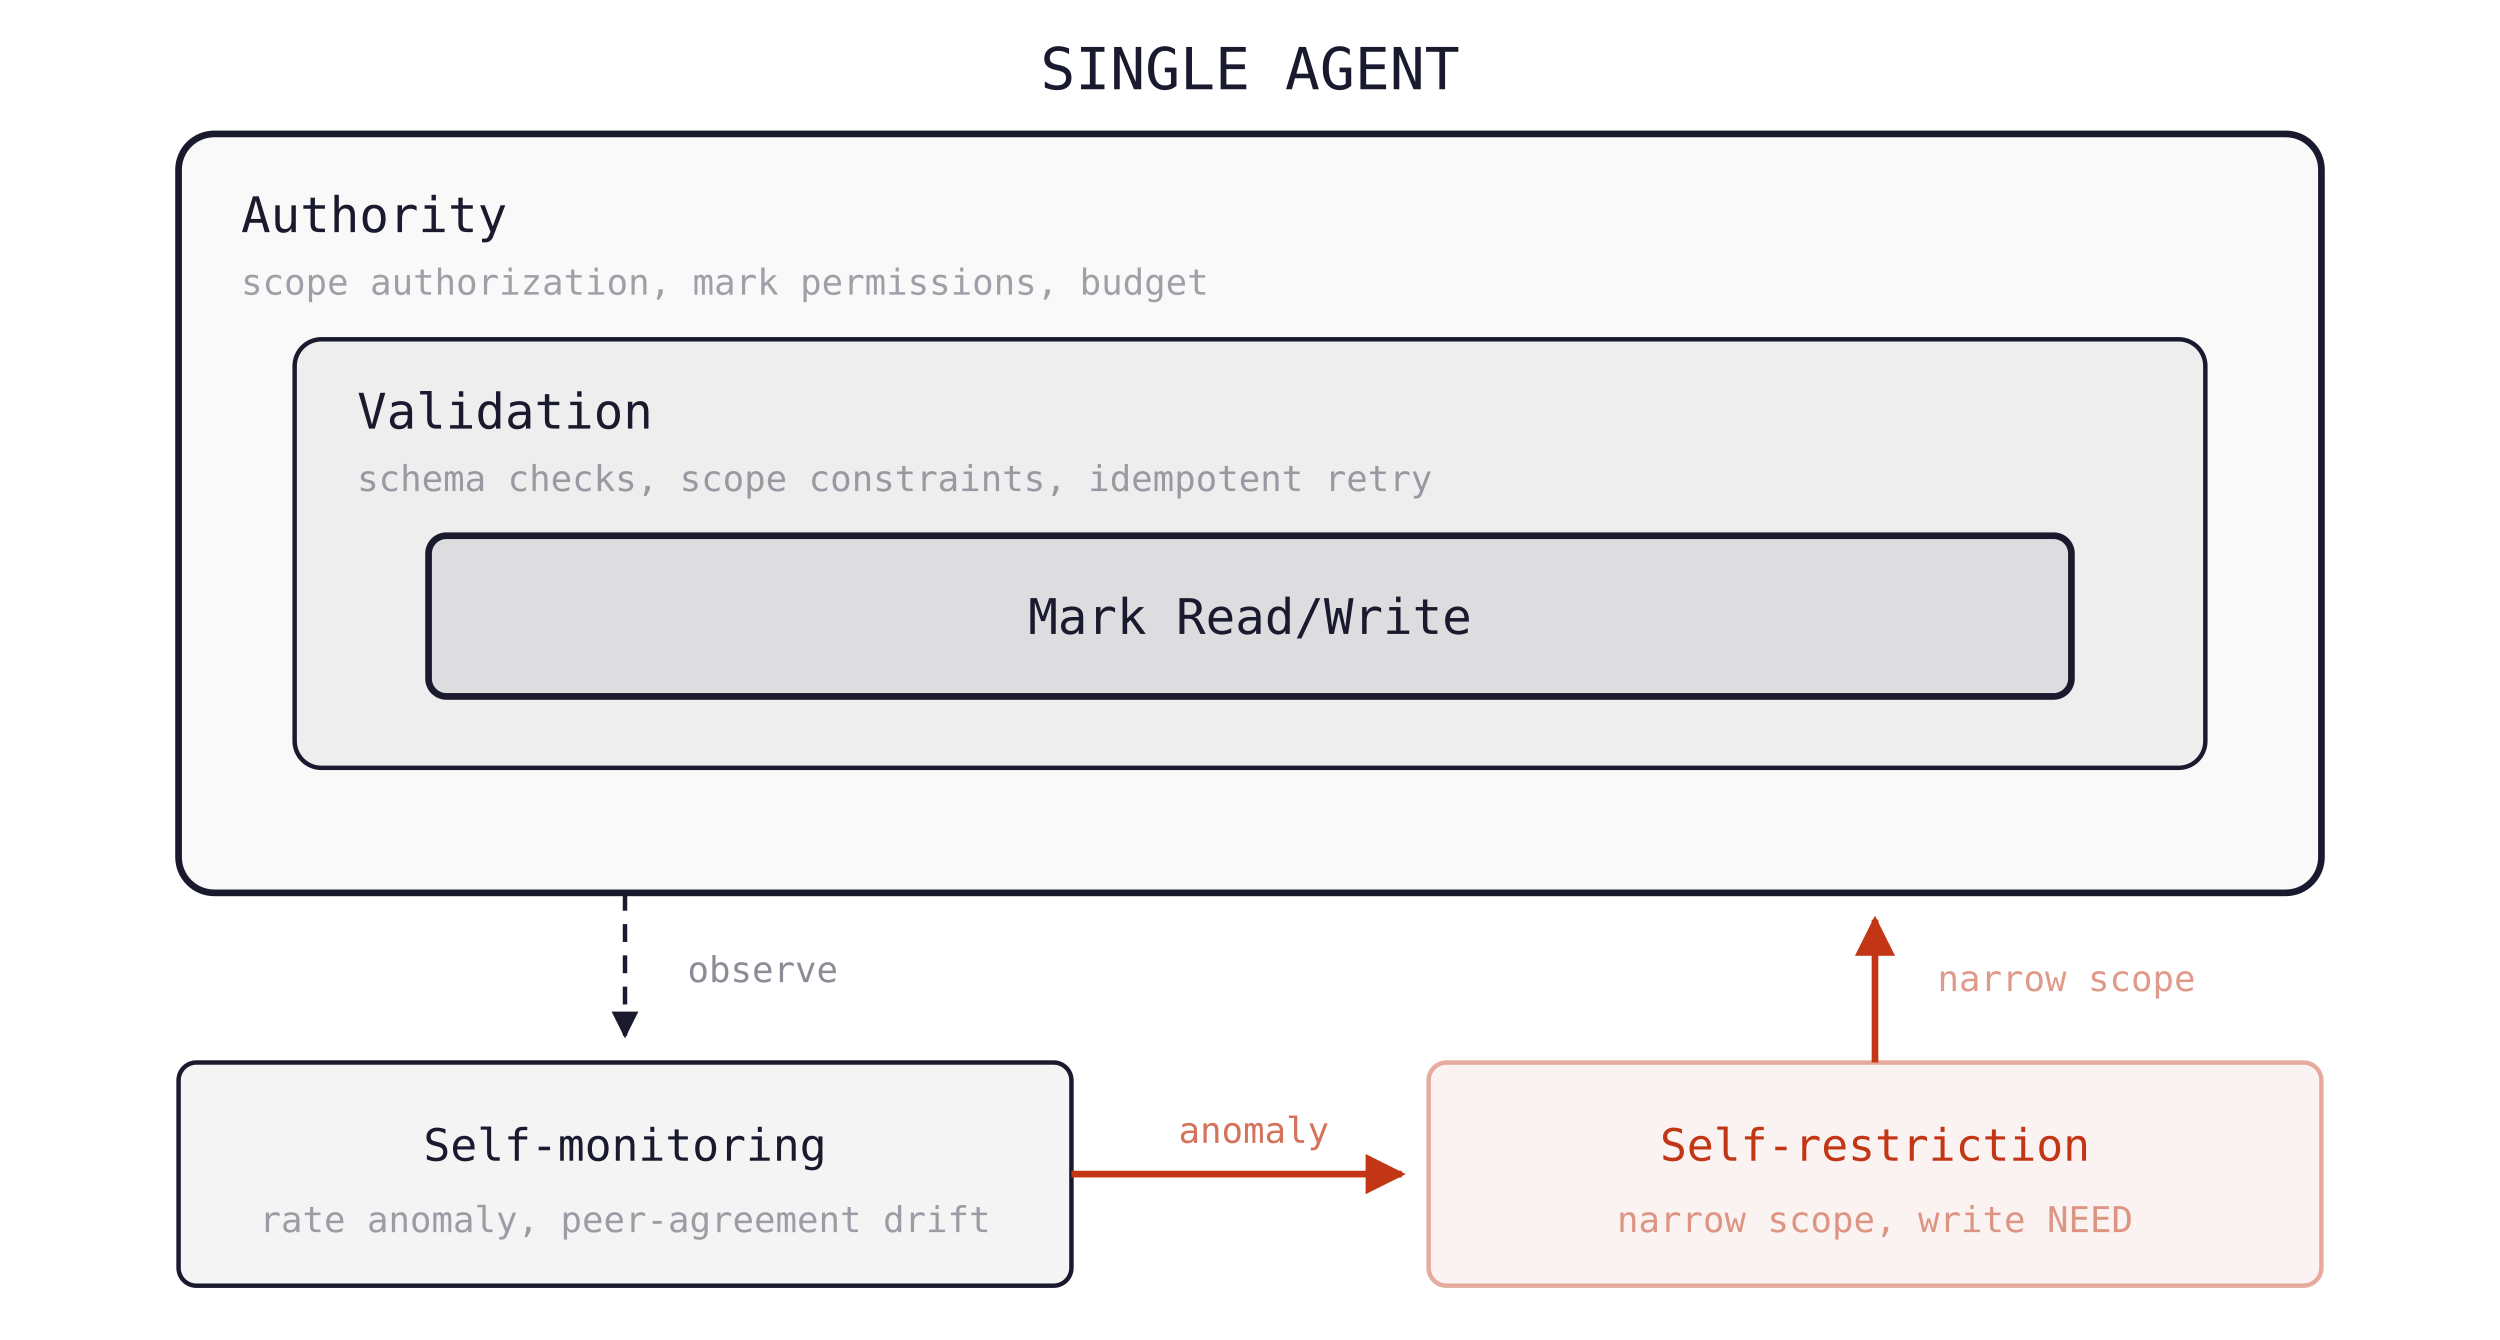
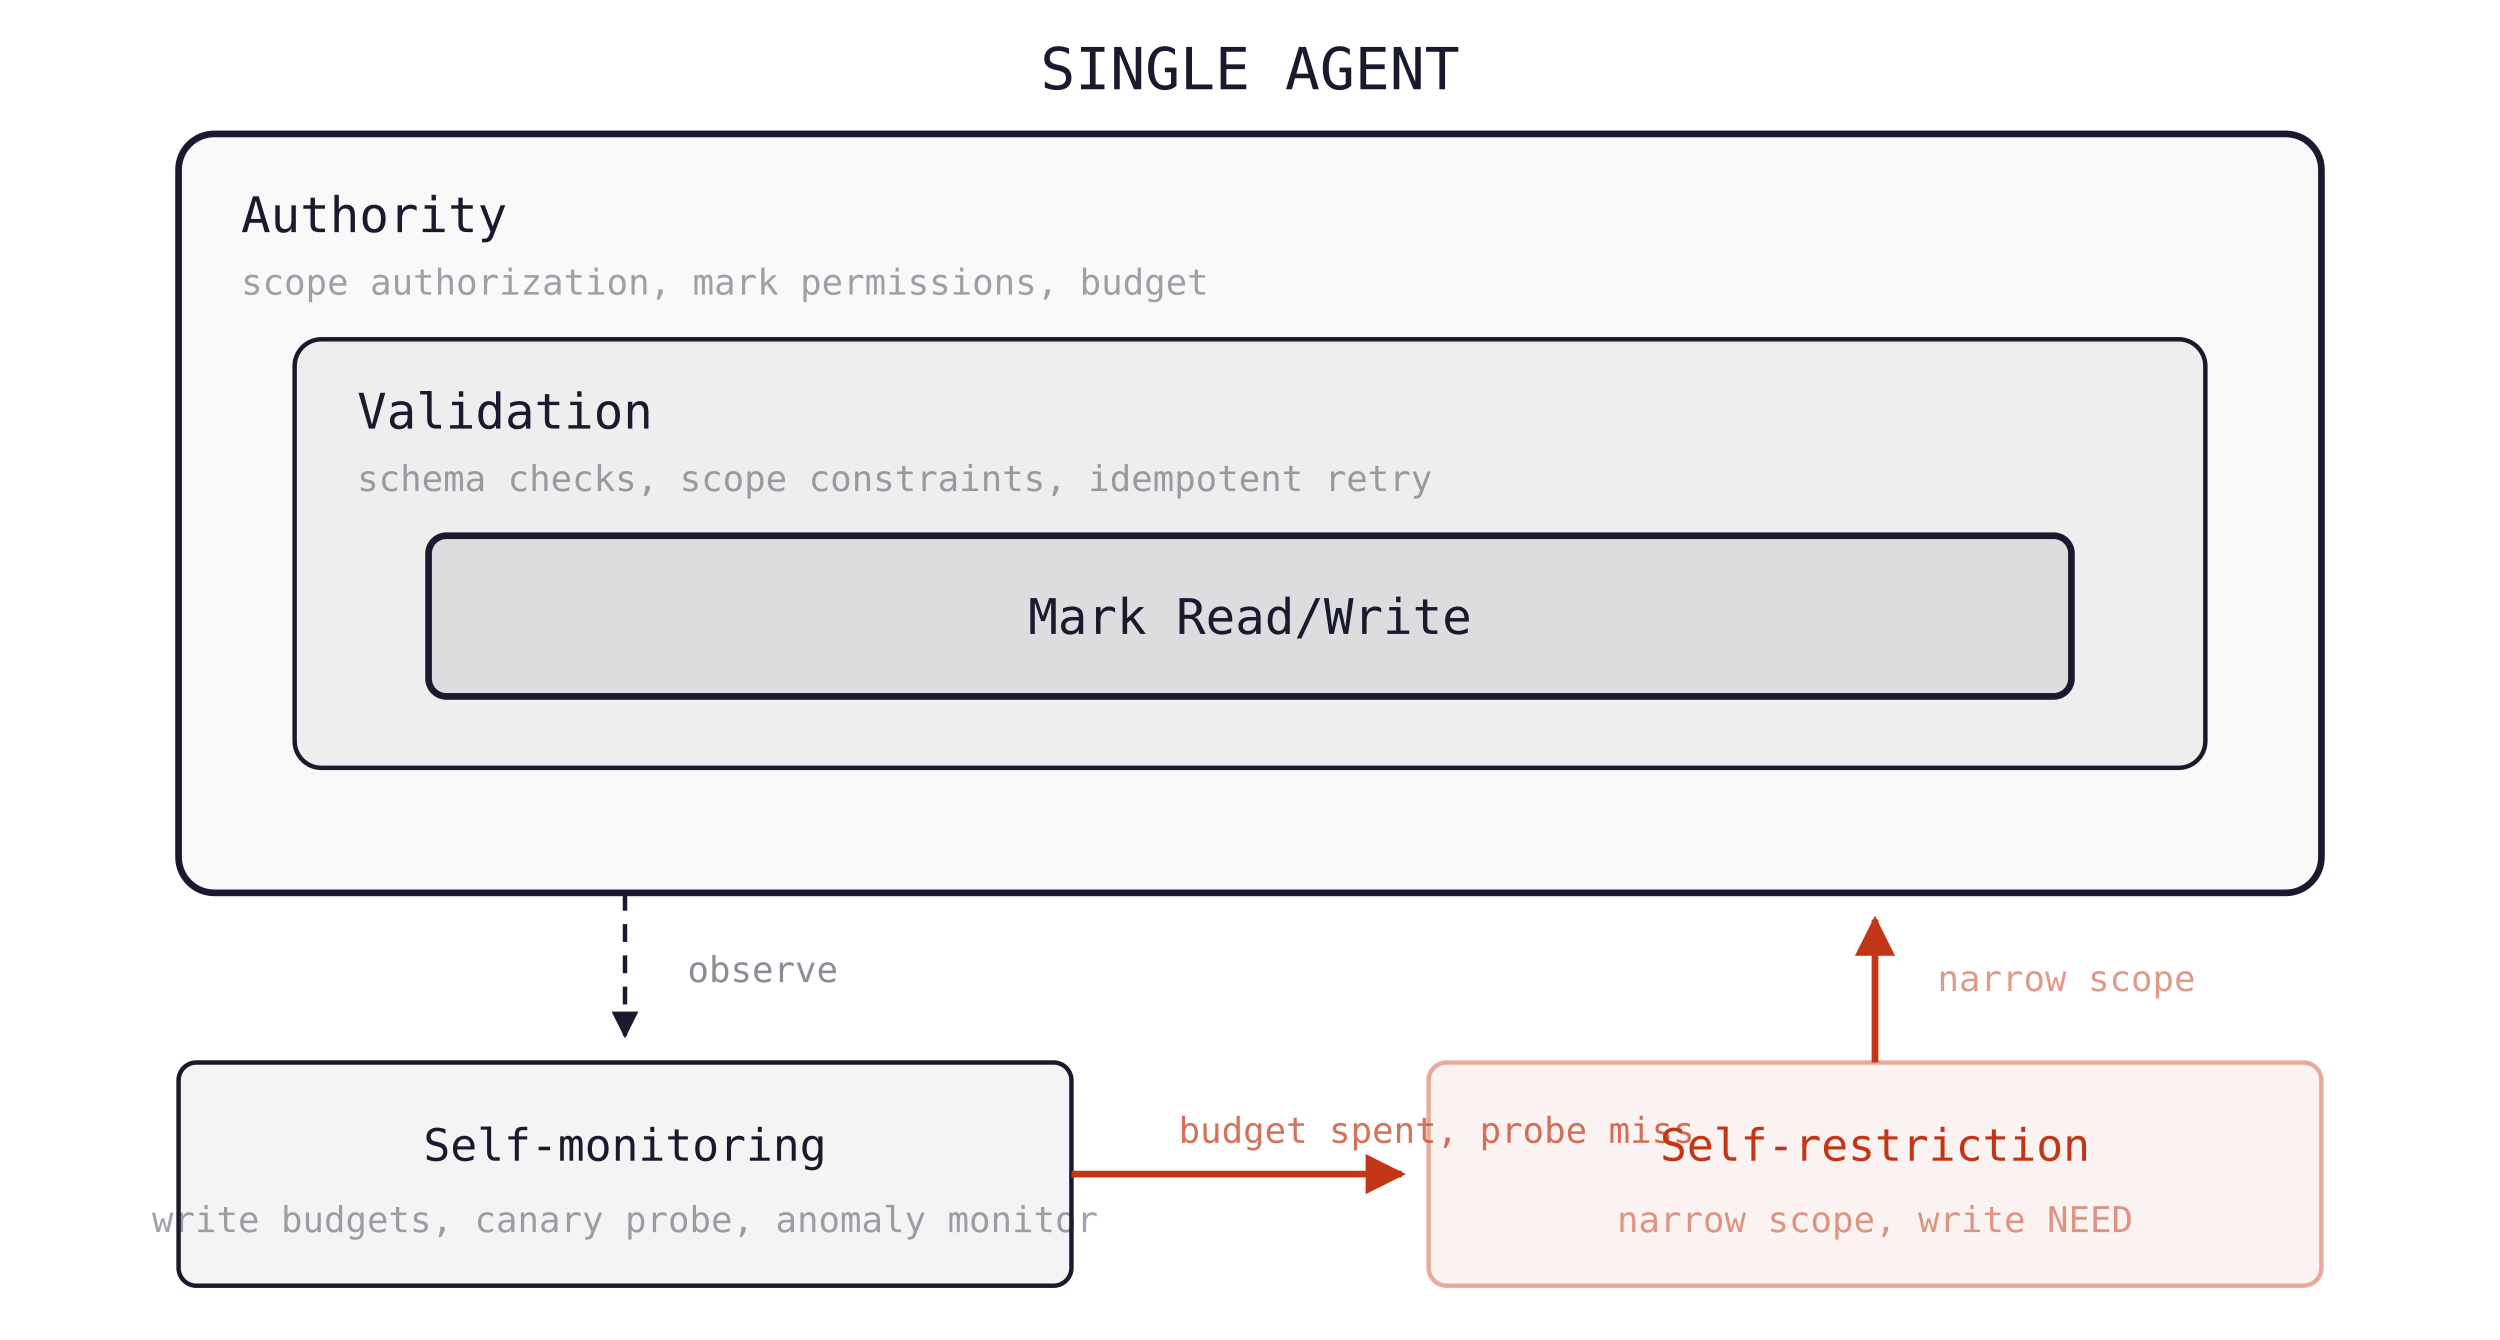
<svg xmlns="http://www.w3.org/2000/svg" viewBox="0 0 560 300" width="700" height="375" font-family="'IBM Plex Mono', monospace">
  <style>
    .fg { fill: #1a1a2e; }
    .fg-stroke { stroke: #1a1a2e; }
    .bg { fill: #1a1a2e; }
    .accent { fill: #c23616; }
    .accent-stroke { stroke: #c23616; }
    .arr-fill { fill: #1a1a2e; }
    .arr-accent { fill: #c23616; }
    @media (prefers-color-scheme: dark) {
      .fg { fill: #d4d4dc; }
      .fg-stroke { stroke: #d4d4dc; }
      .bg { fill: #d4d4dc; }
      .accent { fill: #e8664a; }
      .accent-stroke { stroke: #e8664a; }
      .arr-fill { fill: #d4d4dc; }
      .arr-accent { fill: #e8664a; }
    }
  </style>
  <defs>
    <marker id="arr" viewBox="0 0 10 10" refX="9" refY="5" markerWidth="6" markerHeight="6" orient="auto-start-reverse">
      <path d="M 0 0 L 10 5 L 0 10 z" class="arr-fill" />
    </marker>
    <marker id="arr-red" viewBox="0 0 10 10" refX="9" refY="5" markerWidth="6" markerHeight="6" orient="auto-start-reverse">
      <path d="M 0 0 L 10 5 L 0 10 z" class="arr-accent" />
    </marker>
  </defs>
  <text x="280" y="20" font-size="13" font-weight="500" class="fg" text-anchor="middle">SINGLE AGENT</text>
  <rect x="40" y="30" width="480" height="170" rx="8" class="bg" opacity="0.03" />
  <rect x="40" y="30" width="480" height="170" rx="8" fill="none" class="fg-stroke" stroke-width="1.5" />
  <text x="54" y="52" font-size="11" font-weight="500" class="fg">Authority</text>
  <text x="54" y="66" font-size="8" class="fg" opacity="0.4">scope authorization, mark permissions, budget</text>
  <rect x="66" y="76" width="428" height="96" rx="6" class="bg" opacity="0.05" />
  <rect x="66" y="76" width="428" height="96" rx="6" fill="none" class="fg-stroke" stroke-width="1" />
  <text x="80" y="96" font-size="11" font-weight="500" class="fg">Validation</text>
  <text x="80" y="110" font-size="8" class="fg" opacity="0.4">schema checks, scope constraints, idempotent retry</text>
  <rect x="96" y="120" width="368" height="36" rx="4" class="bg" opacity="0.08" />
  <rect x="96" y="120" width="368" height="36" rx="4" fill="none" class="fg-stroke" stroke-width="1.5" />
  <text x="280" y="142" font-size="11" font-weight="500" class="fg" text-anchor="middle">Mark Read/Write</text>
  <rect x="40" y="238" width="200" height="50" rx="4" class="bg" opacity="0.05" />
  <rect x="40" y="238" width="200" height="50" rx="4" fill="none" class="fg-stroke" stroke-width="1" />
  <text x="140" y="260" font-size="10" font-weight="500" class="fg" text-anchor="middle">Self-monitoring</text>
-   <text x="140" y="276" font-size="8" class="fg" opacity="0.4" text-anchor="middle">rate anomaly, peer-agreement drift</text>
+   <text x="140" y="276" font-size="8" class="fg" opacity="0.4" text-anchor="middle">write budgets, canary probe, anomaly monitor</text>
  <rect x="320" y="238" width="200" height="50" rx="4" class="accent" opacity="0.06" />
  <rect x="320" y="238" width="200" height="50" rx="4" fill="none" class="accent-stroke" stroke-width="1" opacity="0.4" />
  <text x="420" y="260" font-size="10" font-weight="500" class="accent" text-anchor="middle">Self-restriction</text>
  <text x="420" y="276" font-size="8" class="accent" opacity="0.5" text-anchor="middle">narrow scope, write NEED</text>
  <line x1="140" y1="200" x2="140" y2="232" class="fg-stroke" stroke-width="1" stroke-dasharray="4 3" marker-end="url(#arr)" />
  <text x="154" y="220" font-size="8" class="fg" opacity="0.5">observe</text>
  <line x1="240" y1="263" x2="314" y2="263" class="accent-stroke" stroke-width="1.5" marker-end="url(#arr-red)" />
-   <text x="264" y="256" font-size="8" class="accent" opacity="0.7">anomaly</text>
+   <text x="264" y="256" font-size="8" class="accent" opacity="0.7">budget spent, probe miss</text>
  <line x1="420" y1="238" x2="420" y2="206" class="accent-stroke" stroke-width="1.5" marker-end="url(#arr-red)" />
  <text x="434" y="222" font-size="8" class="accent" opacity="0.5">narrow scope</text>
</svg>
